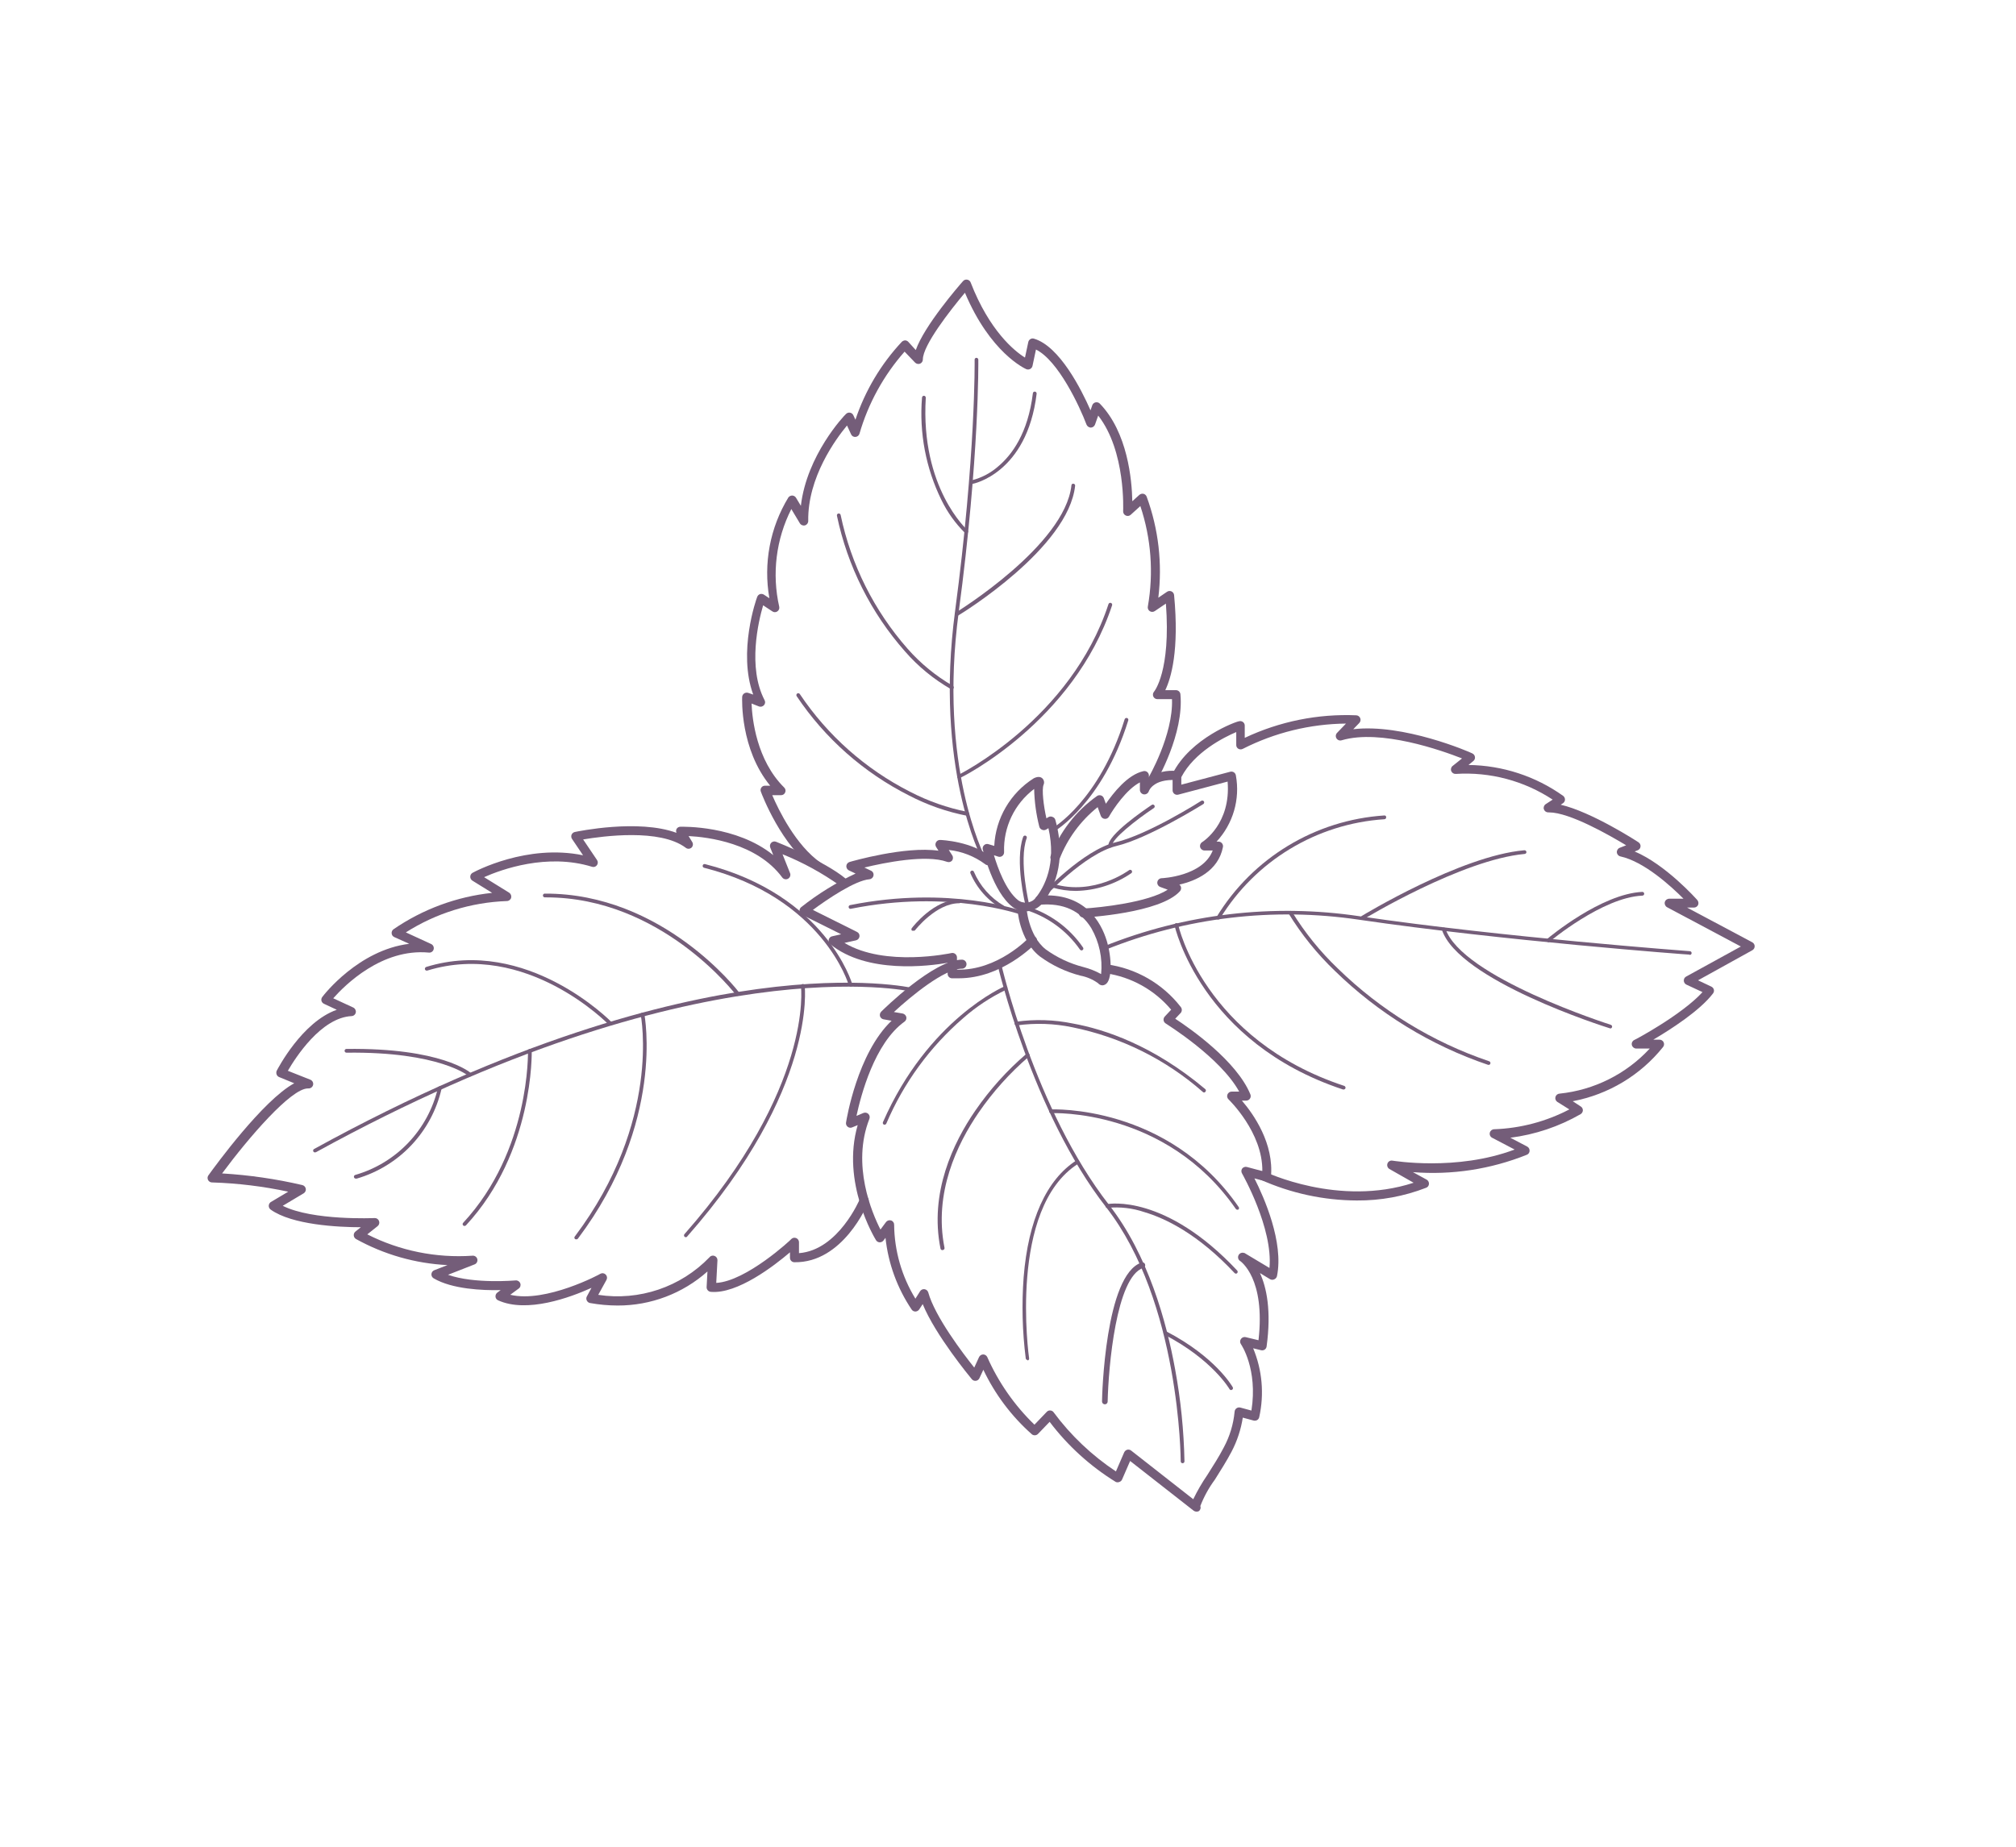
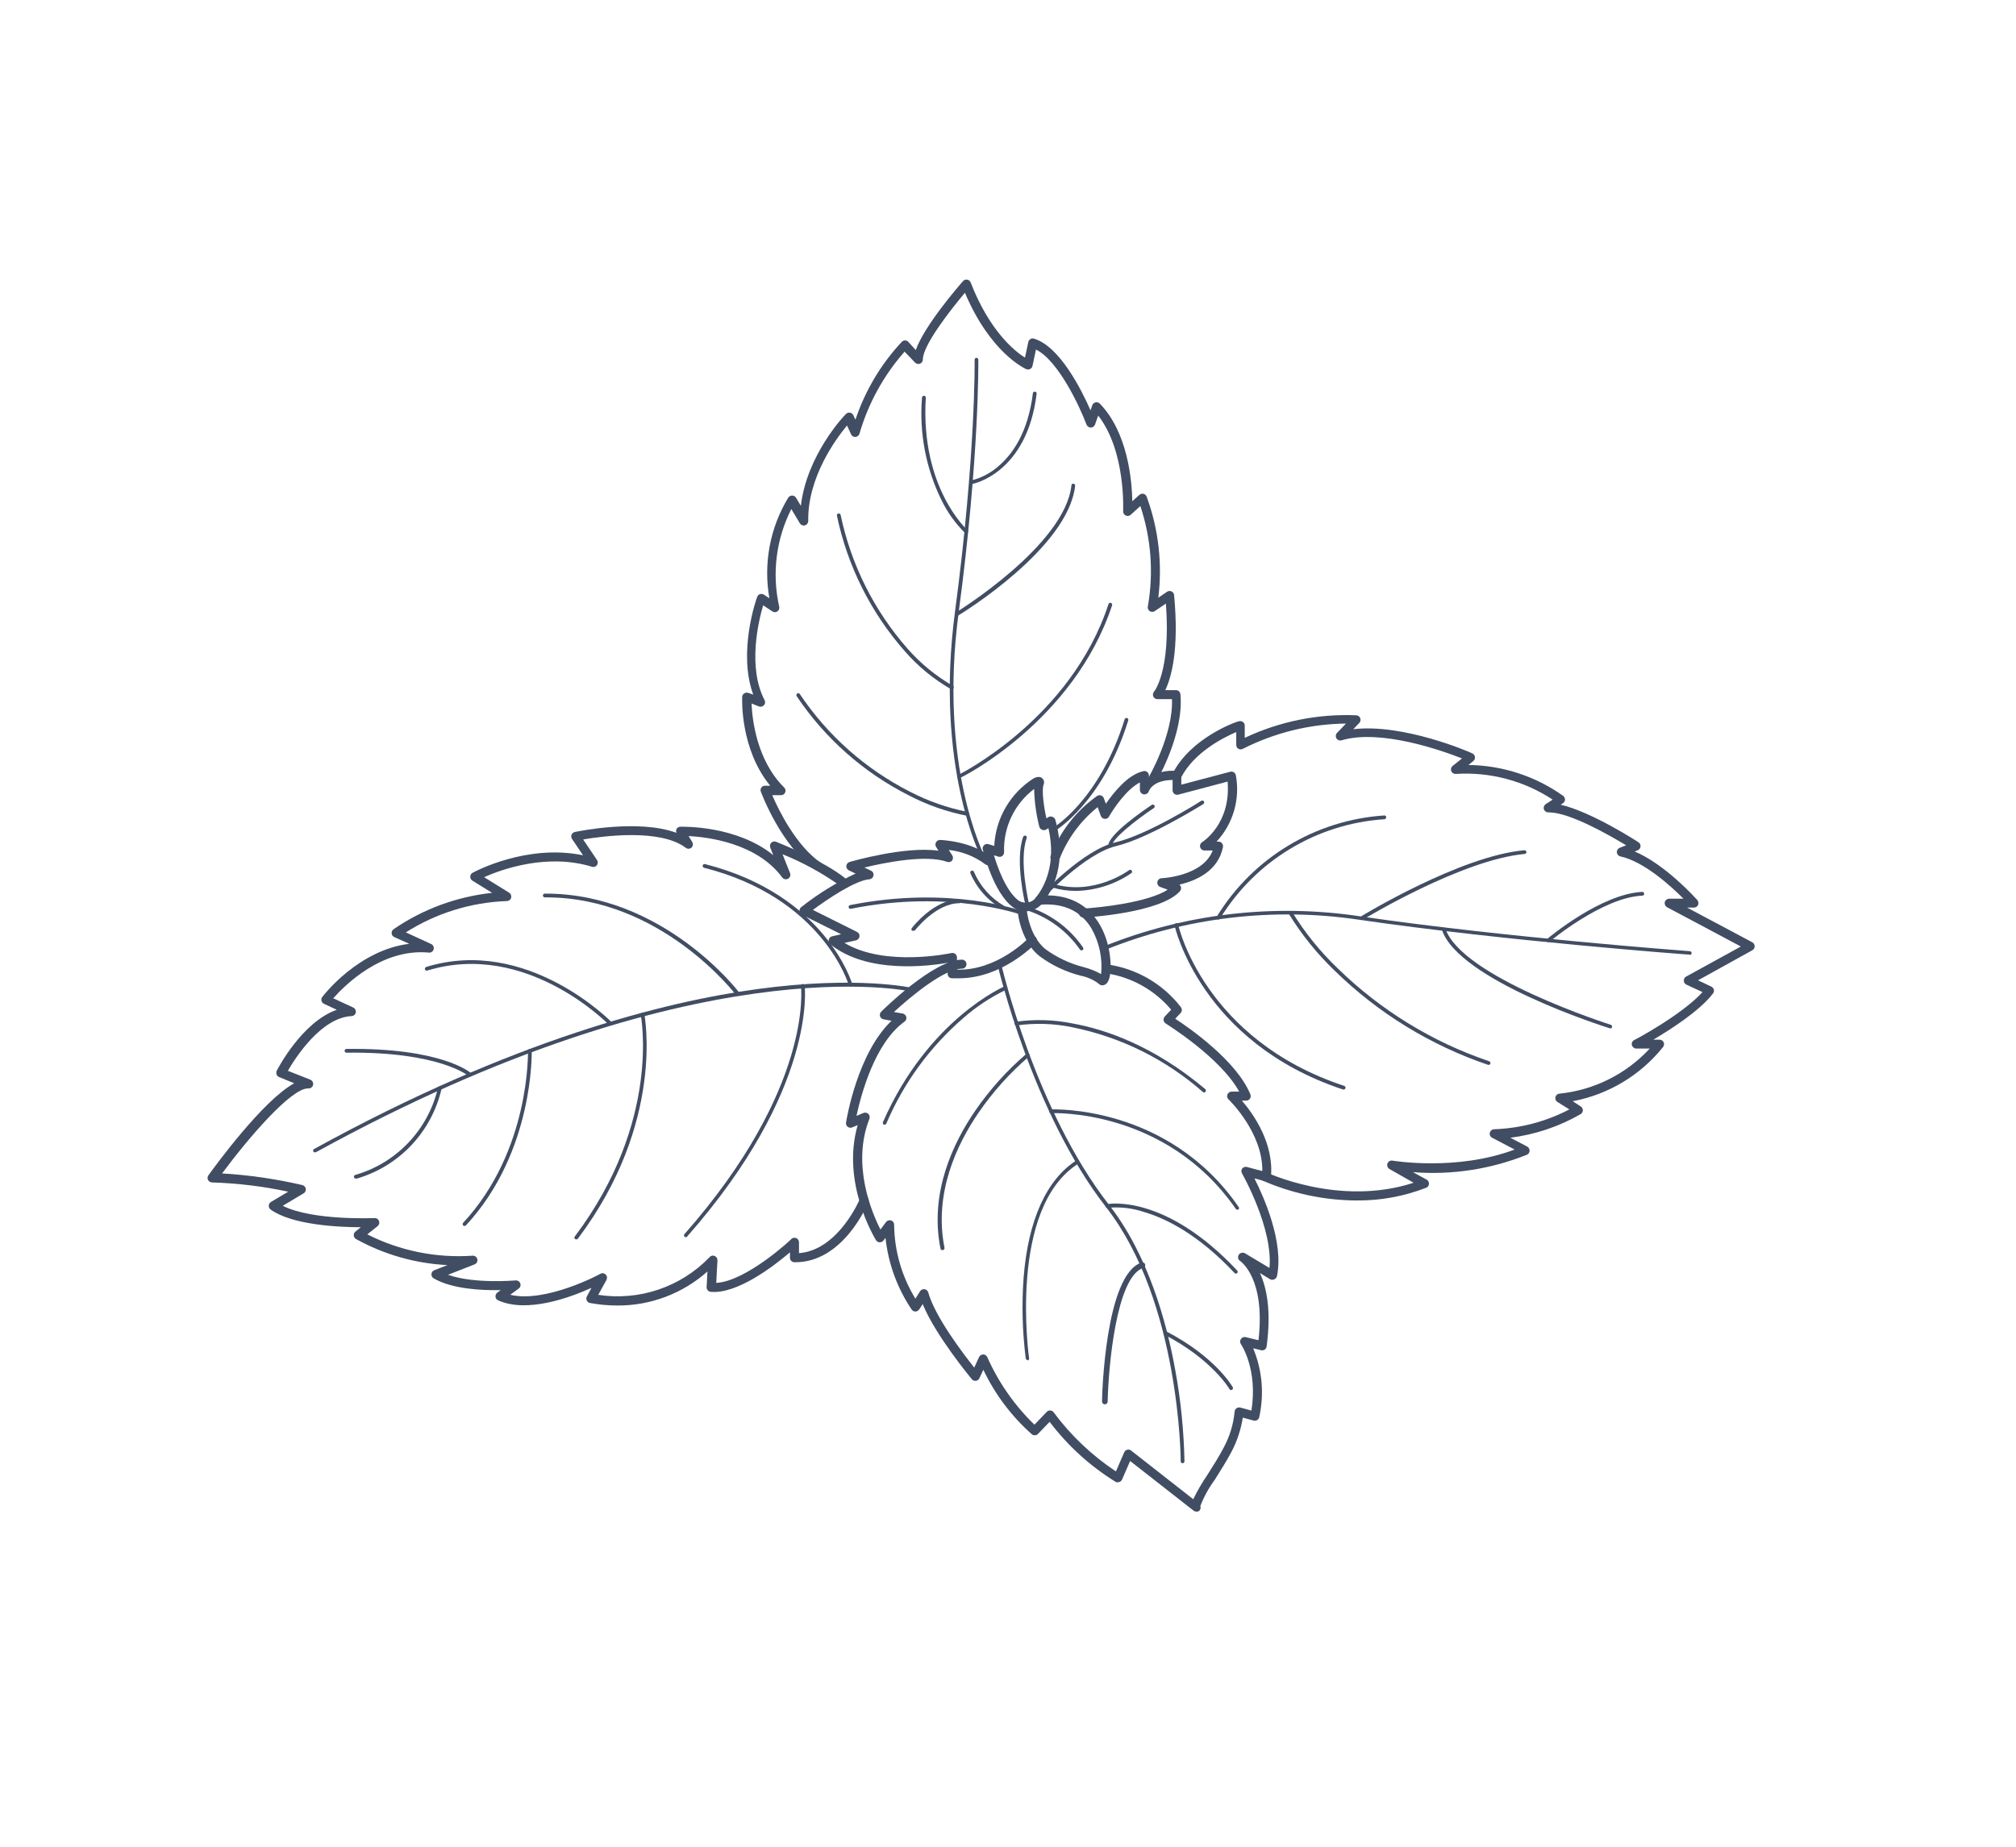
<svg xmlns="http://www.w3.org/2000/svg" id="Camada_1" data-name="Camada 1" viewBox="0 0 268.24 245.71">
  <defs>
-     <style>.cls-1{fill:#745d79;}</style>
+     <style>.cls-1{fill:#414D63;}</style>
  </defs>
  <path class="cls-1" d="M41.93,153.37a.24.24,0,0,1-.12-.46c26.46-14.56,46.69-19.61,59-21.28,13.36-1.81,20.57-.15,20.64-.14a.26.26,0,0,1,.19.31.24.24,0,0,1-.3.18c-.29-.07-28.83-6.4-79.29,21.36A.27.27,0,0,1,41.93,153.37Z" />
  <path class="cls-1" d="M157.35,194.74h0a.25.25,0,0,1-.25-.25c0-.21-.09-21.22-9.93-33.83s-14.42-32.15-14.46-32.35a.25.25,0,1,1,.48-.11c.05.2,4.51,19.52,14.37,32.15,5.21,6.67,7.66,15.6,8.8,21.91a75.76,75.76,0,0,1,1.24,12.23A.25.25,0,0,1,157.35,194.74Z" />
  <path class="cls-1" d="M224.8,127.05h0c-.25,0-24.91-1.85-44-4.65a64.76,64.76,0,0,0-33.7,4,.25.25,0,0,1-.21-.46,65.29,65.29,0,0,1,34-4c19,2.8,43.7,4.63,43.94,4.65a.25.25,0,0,1,0,.5Z" />
  <path class="cls-1" d="M130.82,114.34a.25.25,0,0,1-.22-.13c-.07-.12-6.28-12.15-3.52-32.89s2.6-33.32,2.6-33.45a.24.24,0,0,1,.24-.25h0a.26.26,0,0,1,.25.25c0,.12.16,12.84-2.6,33.52S131,113.85,131,114a.26.26,0,0,1-.1.34A.27.27,0,0,1,130.82,114.34Z" />
  <path class="cls-1" d="M91.25,164.66a.23.23,0,0,1-.17-.07.25.25,0,0,1,0-.35c17.13-19.46,15.51-32.82,15.49-33a.25.25,0,1,1,.5-.06c0,.13,1.68,13.7-15.61,33.35A.25.25,0,0,1,91.25,164.66Z" />
  <path class="cls-1" d="M76.65,164.94a.2.2,0,0,1-.15-.05.24.24,0,0,1,0-.35c11.52-15.32,8.78-29.33,8.75-29.47a.25.25,0,0,1,.49-.1c0,.14,2.82,14.36-8.84,29.87A.25.25,0,0,1,76.65,164.94Z" />
  <path class="cls-1" d="M61.8,163.16a.21.21,0,0,1-.17-.07.24.24,0,0,1,0-.35c8.93-9.62,8.62-22.75,8.62-22.88a.25.25,0,0,1,.24-.26.26.26,0,0,1,.26.24c0,.14.31,13.47-8.75,23.24A.27.27,0,0,1,61.8,163.16Z" />
  <path class="cls-1" d="M47.35,156.86a.25.25,0,0,1-.08-.49,15.78,15.78,0,0,0,11-11.59.26.26,0,0,1,.28-.21.26.26,0,0,1,.21.29,16.24,16.24,0,0,1-11.3,12Z" />
  <path class="cls-1" d="M62.54,143.28a.27.27,0,0,1-.17-.06s-3.84-3.28-16.27-3.12h0a.25.25,0,1,1,0-.5c12.64-.16,16.45,3.11,16.6,3.25a.24.24,0,0,1,0,.35A.24.24,0,0,1,62.54,143.28Z" />
  <path class="cls-1" d="M81.21,136.47a.24.24,0,0,1-.18-.07c-.11-.12-11-11.27-24.17-7.23a.26.26,0,0,1-.32-.16.27.27,0,0,1,.17-.32c13.42-4.13,24.57,7.25,24.68,7.36a.25.25,0,0,1,0,.35A.23.23,0,0,1,81.21,136.47Z" />
  <path class="cls-1" d="M98.14,132.53a.23.23,0,0,1-.2-.1c-.1-.13-9.93-13-25.26-13a.6.6,0,0,0-.19,0,.25.25,0,0,1-.25-.25.24.24,0,0,1,.24-.25c15.72-.08,25.76,13,25.86,13.15a.25.25,0,0,1,0,.35A.3.3,0,0,1,98.14,132.53Z" />
  <path class="cls-1" d="M113.16,131.28a.25.25,0,0,1-.24-.18c0-.12-3.46-11.61-19.24-15.61a.25.25,0,0,1-.18-.31.25.25,0,0,1,.3-.18c16.08,4.08,19.57,15.84,19.6,16a.25.25,0,0,1-.17.31Z" />
  <path class="cls-1" d="M128.72,108.58h0a28.54,28.54,0,0,1-7.77-2.71A39.31,39.31,0,0,1,106,92.65a.26.26,0,0,1,.07-.35.25.25,0,0,1,.35.07,38.82,38.82,0,0,0,14.66,13,28.69,28.69,0,0,0,7.64,2.68.25.25,0,0,1,.22.28A.26.26,0,0,1,128.72,108.58Z" />
  <path class="cls-1" d="M126.62,91.7a.27.27,0,0,1-.12,0,23.82,23.82,0,0,1-6.08-5,39.52,39.52,0,0,1-9.06-18.06.25.25,0,0,1,.19-.3.26.26,0,0,1,.3.19,39.1,39.1,0,0,0,8.92,17.82,24.07,24.07,0,0,0,6,4.92.25.25,0,0,1,.11.33A.24.24,0,0,1,126.62,91.7Z" />
  <path class="cls-1" d="M128.58,71a.27.27,0,0,1-.17-.06,15.93,15.93,0,0,1-3.15-4.4,26.12,26.12,0,0,1-2.58-13.63.26.26,0,0,1,.27-.24.26.26,0,0,1,.23.27c-.72,12,5.5,17.57,5.56,17.63a.24.24,0,0,1,0,.35A.24.24,0,0,1,128.58,71Z" />
  <path class="cls-1" d="M127.6,103.61a.25.25,0,0,1-.11-.47c.15-.07,15-7.45,20-22.74a.25.25,0,0,1,.48.16c-5.12,15.49-20.14,23-20.3,23A.18.18,0,0,1,127.6,103.61Z" />
  <path class="cls-1" d="M127.28,82a.25.25,0,0,1-.13-.46c.14-.09,14.53-8.93,15.41-16.94a.22.22,0,0,1,.27-.22.24.24,0,0,1,.22.28c-.9,8.25-15,16.94-15.64,17.31Z" />
  <path class="cls-1" d="M129.35,64.42a.27.27,0,0,1-.25-.21.26.26,0,0,1,.21-.29A8.5,8.5,0,0,0,132.9,62c1.71-1.46,3.88-4.31,4.53-9.66a.24.24,0,0,1,.28-.22.26.26,0,0,1,.22.28c-1.29,10.6-8.46,12-8.54,12Z" />
  <path class="cls-1" d="M178.78,145h-.08c-18.91-6.25-22.39-21.68-22.42-21.84a.25.25,0,0,1,.49-.1c0,.15,3.46,15.31,22.09,21.46a.26.26,0,0,1,.16.32A.27.27,0,0,1,178.78,145Z" />
  <path class="cls-1" d="M198.1,141.72H198a54,54,0,0,1-20.38-12.5,38.52,38.52,0,0,1-6.15-7.62.26.26,0,0,1,.1-.34.25.25,0,0,1,.34.09,37.67,37.67,0,0,0,6.08,7.53,53.37,53.37,0,0,0,20.17,12.37.25.25,0,0,1-.08.48Z" />
  <path class="cls-1" d="M162.1,122.37l-.12,0a.25.25,0,0,1-.1-.34,28.31,28.31,0,0,1,22.3-13.5.22.22,0,0,1,.26.23.25.25,0,0,1-.23.27,27.78,27.78,0,0,0-21.89,13.24A.25.25,0,0,1,162.1,122.37Z" />
  <path class="cls-1" d="M181.32,122.37a.25.25,0,0,1-.21-.12.26.26,0,0,1,.08-.35c.13-.07,13.15-8,21.63-8.74a.26.26,0,0,1,.28.22.25.25,0,0,1-.23.27c-8.37.77-21.29,8.6-21.42,8.68A.2.2,0,0,1,181.32,122.37Z" />
  <path class="cls-1" d="M206.05,125.4a.25.25,0,0,1-.19-.09.25.25,0,0,1,0-.35c.29-.24,7.19-6,12.66-6.26a.25.25,0,1,1,0,.5c-5.3.23-12.28,6.08-12.35,6.14A.27.27,0,0,1,206.05,125.4Z" />
  <path class="cls-1" d="M214.28,136.86l-.07,0c-.82-.25-20.16-6.4-22.36-13.13a.25.25,0,0,1,.47-.15c2.13,6.48,21.84,12.75,22,12.81a.25.25,0,0,1-.08.49Z" />
  <path class="cls-1" d="M117.71,149.68l-.1,0a.26.26,0,0,1-.13-.33c6-13.7,16.11-18.05,16.21-18.09a.26.26,0,0,1,.33.13.25.25,0,0,1-.14.33,24.86,24.86,0,0,0-5.73,3.79,38.44,38.44,0,0,0-10.21,14A.25.25,0,0,1,117.71,149.68Z" />
  <path class="cls-1" d="M125.39,166.38a.26.26,0,0,1-.25-.2c-1.5-7.44,1.69-14.1,4.63-18.37a39.33,39.33,0,0,1,6.8-7.56.25.25,0,0,1,.35,0,.24.24,0,0,1,0,.35,39,39,0,0,0-6.7,7.46c-2.88,4.2-6,10.72-4.55,18a.25.25,0,0,1-.19.3Z" />
  <path class="cls-1" d="M136.73,181a.25.25,0,0,1-.25-.21A54.17,54.17,0,0,1,136.2,170c.61-7.64,3.05-13,7-15.55a.25.25,0,0,1,.35.07.26.26,0,0,1-.08.35c-9.36,5.92-6.57,25.72-6.54,25.92a.25.25,0,0,1-.21.28Z" />
  <path class="cls-1" d="M147,186.9h0a.38.38,0,0,1-.37-.38c0-.69.41-16.9,5.26-18.49a.36.36,0,0,1,.47.24.37.37,0,0,1-.24.47c-3.61,1.18-4.64,13.24-4.74,17.79A.37.37,0,0,1,147,186.9Z" />
  <path class="cls-1" d="M164.46,169.51a.27.27,0,0,1-.19-.08c-4.87-5.2-9.2-7.28-12-8.11a11.67,11.67,0,0,0-4.89-.57.24.24,0,0,1-.29-.2.25.25,0,0,1,.2-.29c.31-.06,7.79-1.34,17.32,8.83a.25.25,0,0,1,0,.35A.23.23,0,0,1,164.46,169.51Z" />
  <path class="cls-1" d="M164.63,161a.23.23,0,0,1-.2-.11c-9.3-13.41-24.42-12.75-24.58-12.74a.25.25,0,0,1-.26-.24.25.25,0,0,1,.23-.26c.15,0,15.56-.69,25,13a.24.24,0,0,1-.07.34A.24.24,0,0,1,164.63,161Z" />
  <path class="cls-1" d="M160.22,145.4a.23.23,0,0,1-.16-.06,37.54,37.54,0,0,0-17.37-8.62,21.57,21.57,0,0,0-7.4-.25.24.24,0,0,1-.29-.2.25.25,0,0,1,.19-.29,22.19,22.19,0,0,1,7.57.24c4.2.76,10.66,2.89,17.62,8.74a.25.25,0,0,1,0,.35A.25.25,0,0,1,160.22,145.4Z" />
  <path class="cls-1" d="M163.8,185a.24.24,0,0,1-.21-.13s-2.27-3.92-8.64-7.23a.25.25,0,0,1,.23-.45c6.51,3.39,8.75,7.27,8.84,7.43a.24.24,0,0,1-.09.34A.28.28,0,0,1,163.8,185Z" />
  <path class="cls-1" d="M140.17,110.68a.25.25,0,0,1-.13-.47c.06,0,6.25-3.68,9.6-14.48a.26.26,0,0,1,.32-.17.25.25,0,0,1,.16.32c-3.42,11-9.77,14.73-9.83,14.76A.28.28,0,0,1,140.17,110.68Z" />
  <path class="cls-1" d="M159.2,201.18a.67.67,0,0,1-.4-.14l-8.43-6.6-1.07,2.46a.59.59,0,0,1-.36.33.61.61,0,0,1-.48,0,32.26,32.26,0,0,1-8.8-8l-1.55,1.61a.61.61,0,0,1-.8.06,26.85,26.85,0,0,1-6.47-8.6l-.52,1.12a.61.61,0,0,1-.47.35.6.6,0,0,1-.54-.21c-.21-.26-4.84-5.84-6.54-10l-.47.72a.65.65,0,0,1-.49.27.6.6,0,0,1-.5-.25,21.13,21.13,0,0,1-3.49-9.56l-.27.36a.63.63,0,0,1-.51.24.6.6,0,0,1-.48-.28c-.2-.33-4.66-7.68-2.44-15.32l-.73.3a.57.57,0,0,1-.6-.08.58.58,0,0,1-.22-.56c.06-.4,1.51-9.24,6.06-13.55l-1.07-.19a.61.61,0,0,1-.47-.41.63.63,0,0,1,.16-.61c.28-.28,7-6.92,10.75-6.92a.6.6,0,0,1,0,1.2c-2.33,0-6.75,3.63-9.06,5.77l1.17.2a.64.64,0,0,1,.48.46.6.6,0,0,1-.24.62c-4,2.86-5.81,9.85-6.39,12.54l.93-.39a.61.61,0,0,1,.65.13.62.62,0,0,1,.14.65c-2.41,6.13.35,12.54,1.47,14.74l.74-1a.62.62,0,0,1,.68-.21.59.59,0,0,1,.4.59,19.2,19.2,0,0,0,2.83,9.82l.63-1a.6.6,0,0,1,.6-.26.61.61,0,0,1,.48.43c.88,3.2,4.64,8.15,6.12,10l.64-1.4a.63.63,0,0,1,.55-.35h0a.61.61,0,0,1,.54.35,28.72,28.72,0,0,0,6.28,9l1.64-1.71a.55.55,0,0,1,.47-.18.56.56,0,0,1,.44.24,33.13,33.13,0,0,0,8.29,7.87l1.1-2.54a.65.65,0,0,1,.41-.35.62.62,0,0,1,.51.11l8.27,6.48a25,25,0,0,1,1.88-3.24c.74-1.16,1.57-2.47,2.18-3.65a12.48,12.48,0,0,0,1.44-4.75.61.61,0,0,1,.76-.56l1.48.4c.87-5.53-1.37-8.81-1.4-8.84a.6.6,0,0,1,0-.68.59.59,0,0,1,.64-.25l1.7.41c.94-8.21-2.32-10.48-2.54-10.62h0a.6.6,0,0,1,.6-1l.06,0,3.34,2c.49-5.29-3.6-12.48-3.64-12.56a.61.61,0,0,1,0-.66.61.61,0,0,1,.63-.22l2.06.55c.07-5.15-4.45-9.5-4.5-9.55a.59.59,0,0,1-.14-.65.6.6,0,0,1,.56-.38h1c-2.52-4.58-9.7-9-9.78-9.07a.61.61,0,0,1-.28-.43.62.62,0,0,1,.16-.49l.85-.91a14,14,0,0,0-8.69-4.85.59.59,0,0,1-.56-.63.58.58,0,0,1,.64-.56,15,15,0,0,1,9.88,5.67.62.62,0,0,1,0,.8l-.73.77c2,1.31,8.18,5.63,10,10.07a.6.6,0,0,1-.55.83h-.58c1.54,1.79,4.31,5.71,3.86,10.21a.59.59,0,0,1-.25.43.64.64,0,0,1-.5.09l-1.44-.38c1.29,2.55,3.92,8.51,3,13a.61.61,0,0,1-.35.43.6.6,0,0,1-.55,0l-1.37-.83c.88,1.89,1.54,5,.89,9.76a.59.59,0,0,1-.73.51l-1.06-.26a15.24,15.24,0,0,1,.81,9.15.6.6,0,0,1-.27.4.66.66,0,0,1-.48.07l-1.44-.39a14.54,14.54,0,0,1-1.49,4.52c-.64,1.23-1.49,2.56-2.23,3.74a15.07,15.07,0,0,0-1.93,3.51.57.57,0,0,1-.21.68A.54.54,0,0,1,159.2,201.18Z" />
  <path class="cls-1" d="M82.17,173.75a20.79,20.79,0,0,1-3.65-.33.59.59,0,0,1-.44-.33.57.57,0,0,1,0-.54l.62-1.15c-2.85,1.29-8.59,3.4-12.42,1.66a.57.57,0,0,1-.35-.48.62.62,0,0,1,.24-.55l.45-.33c-2.41.05-6.46-.12-8.92-1.57a.6.6,0,0,1,.09-1.08l1.75-.68a27.94,27.94,0,0,1-12.17-3.47.6.6,0,0,1-.3-.48.59.59,0,0,1,.22-.51l.72-.58c-3,0-9.16-.31-12-2.35a.61.61,0,0,1-.25-.51A.63.63,0,0,1,36,160l2.35-1.4a56.82,56.82,0,0,0-10.1-1.23.6.6,0,0,1-.48-1c.82-1.14,7.21-9.93,11.38-12.2l-2-.82a.6.6,0,0,1-.34-.34.69.69,0,0,1,0-.49c.15-.29,3.37-6.5,8-8.13l-1.71-.8a.61.61,0,0,1-.33-.4.6.6,0,0,1,.11-.5c.21-.29,4.83-6.25,11.57-7.08l-2-.9a.59.59,0,0,1-.34-.49.6.6,0,0,1,.24-.54,28.51,28.51,0,0,1,13.13-4.85l-2.63-1.63a.61.61,0,0,1-.28-.53.6.6,0,0,1,.31-.51c.31-.17,7.22-3.88,14.7-2.33l-1.47-2.18a.61.61,0,0,1-.06-.56.62.62,0,0,1,.43-.36c.39-.08,8.45-1.76,13.53.11a.62.62,0,0,1,0-.5.59.59,0,0,1,.51-.31c.34,0,7.45-.2,12.37,3.78l-.4-1a.6.6,0,0,1,.13-.65.59.59,0,0,1,.64-.13c.26.1,6.39,2.54,9.24,4.89a.6.6,0,1,1-.77.93,37.12,37.12,0,0,0-7.61-4.16l1,2.51a.6.6,0,0,1-.27.75.6.6,0,0,1-.77-.17c-3.39-4.59-9.91-5.38-12.46-5.51l.49.8a.6.6,0,0,1-.11.75.6.6,0,0,1-.77,0c-3.43-2.57-11-1.54-13.64-1.1l1.84,2.73a.59.59,0,0,1,0,.69.57.57,0,0,1-.65.22c-6-1.85-12.07.36-14.37,1.38l3.34,2.07a.63.63,0,0,1,.26.68.6.6,0,0,1-.58.43h0A26.86,26.86,0,0,0,54,124.09l3.37,1.55a.61.61,0,0,1,.33.7.59.59,0,0,1-.64.44c-6.26-.59-11.2,4.36-12.72,6.08L47,134.09a.61.61,0,0,1,.34.66.59.59,0,0,1-.56.48c-4.06.21-7.45,5.51-8.48,7.28l3,1.19a.61.61,0,0,1,.36.69.62.62,0,0,1-.63.47h-.07c-2.25,0-7.89,6.56-11.41,11.31a63.45,63.45,0,0,1,10.68,1.55.62.62,0,0,1,.46.5.6.6,0,0,1-.29.6l-2.78,1.66c4,2,12.14,1.63,12.23,1.63a.59.59,0,0,1,.58.39.6.6,0,0,1-.18.68l-1.38,1.1a26.89,26.89,0,0,0,14,2.84.6.6,0,0,1,.29,1.15l-3.55,1.39c3.51,1.24,8.92.75,9,.75a.59.59,0,0,1,.61.38.59.59,0,0,1-.2.7l-1.13.83c4.72,1.13,12-2.76,12-2.8a.6.6,0,0,1,.81.81l-1.1,2a17,17,0,0,0,14.8-5,.58.58,0,0,1,.68-.18.6.6,0,0,1,.38.59l-.16,3c4-.22,10-5.79,10-5.85a.59.59,0,0,1,.65-.11.6.6,0,0,1,.36.55v1.45c5.25-.4,8.09-7.18,8.12-7.25a.6.6,0,1,1,1.11.46c-.13.33-3.38,8.1-9.84,8a.59.59,0,0,1-.59-.6v-.72c-2.1,1.79-7,5.58-10.54,5.26a.61.61,0,0,1-.55-.63l.11-2.08A17.89,17.89,0,0,1,82.17,173.75Z" />
  <path class="cls-1" d="M108.83,115.84a.58.58,0,0,1-.33-.1c-4.52-3.07-7.15-10.07-7.26-10.37a.58.58,0,0,1,.58-.8l.66,0c-4-4.87-3.74-11.51-3.73-11.81a.6.6,0,0,1,.26-.47.62.62,0,0,1,.53-.08l.68.23c-2.07-5.65.41-12.73.53-13a.62.62,0,0,1,.37-.37.63.63,0,0,1,.52.07l.73.48A19.36,19.36,0,0,1,104.9,66.2a.65.65,0,0,1,.52-.25.62.62,0,0,1,.49.29l.65,1.08c.78-6.73,5.74-12,6-12.22a.59.59,0,0,1,.53-.18.59.59,0,0,1,.45.34l.28.6A28.31,28.31,0,0,1,120,45.48a.74.74,0,0,1,.43-.18.61.61,0,0,1,.42.19l1,1.1c1.13-3.24,5.7-8.51,6.29-9.18a.59.59,0,0,1,.56-.19.58.58,0,0,1,.45.37c2.49,6.42,5.83,9.14,7.23,10l.44-2.07a.62.62,0,0,1,.28-.39.56.56,0,0,1,.47-.06c3.41,1,6.31,6.76,7.53,9.54l.23-.67a.6.6,0,0,1,.44-.39.61.61,0,0,1,.56.16c3.71,3.82,4.28,10.17,4.33,13l.94-.85a.65.65,0,0,1,.55-.14.61.61,0,0,1,.42.38,28.84,28.84,0,0,1,1.55,13.45l1.16-.79a.6.6,0,0,1,.94.44c.7,7.38-.41,11.06-1.17,12.65h1.42a.6.6,0,0,1,.59.54c.5,5.26-3.1,11.46-3.25,11.72a.6.6,0,1,1-1-.61s3.31-5.68,3.13-10.45H154a.6.6,0,0,1-.55-.36.62.62,0,0,1,.11-.65s2.25-2.67,1.57-11.71l-1.48,1a.6.6,0,0,1-.68,0,.6.6,0,0,1-.24-.63,27.28,27.28,0,0,0-1-13.35l-1.28,1.16a.58.58,0,0,1-.66.1.6.6,0,0,1-.35-.57c0-.09.38-8-3.32-12.73l-.42,1.19a.63.63,0,0,1-.56.41.66.66,0,0,1-.57-.39c-.9-2.4-3.76-8.54-6.73-10l-.46,2.18a.61.61,0,0,1-.83.43c-.2-.09-4.79-2.18-8.16-10.17-2,2.38-5.6,7-5.6,8.88a.6.6,0,0,1-.37.56.62.62,0,0,1-.66-.14l-1.4-1.46a28.51,28.51,0,0,0-6,10.91.6.6,0,0,1-.53.44.58.58,0,0,1-.59-.35l-.54-1.17c-1.49,1.79-5.25,6.91-5.16,12.7a.6.6,0,0,1-.43.59.61.61,0,0,1-.68-.27l-1.14-1.9a19.32,19.32,0,0,0-1.61,13,.59.59,0,0,1-.25.62.57.57,0,0,1-.66,0l-1.23-.81c-.62,2.1-2.09,8.25.19,12.62a.57.57,0,0,1-.07.66.61.61,0,0,1-.65.19L100,93.63c.08,2.05.66,7.54,4.34,11.18a.58.58,0,0,1,.13.66.59.59,0,0,1-.57.36l-1.15,0c.83,1.94,3.14,6.7,6.46,9a.6.6,0,0,1,.16.83A.61.61,0,0,1,108.83,115.84Z" />
  <path class="cls-1" d="M146.69,131.14a.78.78,0,0,1-.59-.29,5.89,5.89,0,0,0-2.33-1,15.82,15.82,0,0,1-5.41-2.56c-2.79-2.19-3-6.37-3-6.55a.61.61,0,0,1,.57-.63.59.59,0,0,1,.63.57s.23,3.82,2.58,5.67a14.82,14.82,0,0,0,5,2.35,10.05,10.05,0,0,1,2.37.94,10.27,10.27,0,0,0-1.3-6.1c-1.42-2.34-3.74-3.39-6.85-3.13a.59.59,0,0,1-.65-.55.61.61,0,0,1,.55-.65c6.09-.52,8.26,3.58,9,6,.69,2.26.75,5.29-.19,5.81A.8.8,0,0,1,146.69,131.14Z" />
  <path class="cls-1" d="M180.53,159.77A31.6,31.6,0,0,1,167.72,157a.61.61,0,0,1-.28-.8.61.61,0,0,1,.81-.28c.1.05,9.88,4.75,19.84,1.49l-3.22-1.83a.61.61,0,0,1-.26-.73.59.59,0,0,1,.67-.38c.08,0,8.51,1.44,16.25-1.48l-3-1.57a.6.6,0,0,1,.28-1.13h0a23.37,23.37,0,0,0,10-2.64l-1.6-1a.6.6,0,0,1,.3-1.1,19,19,0,0,0,12-6h-1.8a.61.61,0,0,1-.58-.46.59.59,0,0,1,.3-.67c.07,0,6.35-3.36,9.1-6.38l-2.15-1a.61.61,0,0,1-.34-.52.59.59,0,0,1,.31-.55l7.28-4-9.82-5.23a.62.62,0,0,1-.3-.68.61.61,0,0,1,.59-.45H224c-1.67-1.68-5.24-4.94-8.39-5.63a.6.6,0,0,1-.09-1.15l.85-.33c-2.22-1.34-7.52-4.38-10.26-4.38H206a.61.61,0,0,1-.58-.42.6.6,0,0,1,.25-.68l.92-.6A21,21,0,0,0,193.71,103a.61.61,0,0,1-.61-.37.59.59,0,0,1,.18-.69l1.25-1c-2.71-1.07-10.83-3.94-16-2.42a.6.6,0,0,1-.61-1l1.17-1.22a31,31,0,0,0-13.72,3.36.62.62,0,0,1-.59,0,.57.57,0,0,1-.29-.5l0-1.73c-1.67.71-5.57,2.67-7.31,6l0,1,6.51-1.72a.6.6,0,0,1,.75.49,10.24,10.24,0,0,1-2.57,8.81h.26a.58.58,0,0,1,.46.22.6.6,0,0,1,.13.5c-.62,3.21-3.62,4.51-5.8,5a.65.65,0,0,1,.22.34.63.63,0,0,1-.14.54c-2.62,2.92-12.41,3.48-12.83,3.51a.65.65,0,0,1-.63-.57.6.6,0,0,1,.57-.63c2.42-.14,8.65-.83,11.26-2.51l-1-.37a.6.6,0,0,1,.19-1.16c.06,0,5.47-.24,6.8-3.69h-1.09a.6.6,0,0,1-.32-1.11c.16-.1,3.85-2.48,3.39-8.06l-6.57,1.74a.6.6,0,0,1-.75-.57l0-1.91A.46.46,0,0,1,156,103c2.4-4.81,8.57-7,8.83-7a.61.61,0,0,1,.54.08.59.59,0,0,1,.25.47l0,1.65a31.63,31.63,0,0,1,14.86-3,.6.6,0,0,1,.51.39.61.61,0,0,1-.13.63l-.8.83c6.64-.78,15.43,3,15.84,3.22a.61.61,0,0,1,.35.47.58.58,0,0,1-.21.54l-.65.53A22.17,22.17,0,0,1,208,105.93a.63.63,0,0,1,.23.5.59.59,0,0,1-.27.47l-.3.2c4.07.94,10.06,4.8,10.35,5a.6.6,0,0,1-.1,1.06l-.41.16c4.13,1.75,8.15,6.26,8.34,6.47a.64.64,0,0,1,.1.65.62.62,0,0,1-.55.35h-.91l8.67,4.62a.6.6,0,0,1,0,1.06l-7.22,4,1.78.84a.63.63,0,0,1,.33.4.6.6,0,0,1-.11.5c-1.74,2.29-5.58,4.76-7.95,6.16h.81a.6.6,0,0,1,.47,1,20.19,20.19,0,0,1-12,7.19l1.07.7a.6.6,0,0,1,.28.52.63.63,0,0,1-.3.5,25.08,25.08,0,0,1-9.35,3.14l2.25,1.18a.61.61,0,0,1,.31.56.57.57,0,0,1-.35.52A33.57,33.57,0,0,1,188,156l1.83,1a.61.61,0,0,1,.3.57.57.57,0,0,1-.38.51A24.89,24.89,0,0,1,180.53,159.77Z" />
  <path class="cls-1" d="M140.36,114.69a.48.48,0,0,1-.2,0,.61.61,0,0,1-.37-.76,17.33,17.33,0,0,1,6.19-8,.6.6,0,0,1,.89.3l.27.74c1-1.43,2.87-3.86,5-4.34a.6.6,0,0,1,.73.59v.26a5.65,5.65,0,0,1,3.73-.86.59.59,0,0,1,.56.63.61.61,0,0,1-.63.57c-3.1-.18-3.66,1.43-3.68,1.5a.62.62,0,0,1-.67.4.61.61,0,0,1-.51-.59v-1c-1.78.92-3.52,3.5-4.11,4.55a.58.58,0,0,1-.57.3.61.61,0,0,1-.52-.39l-.42-1.17a16.52,16.52,0,0,0-5.08,6.92A.61.61,0,0,1,140.36,114.69Z" />
  <path class="cls-1" d="M136.45,121.29a2.81,2.81,0,0,1-1.69-.56c-2.65-2-3.91-7.45-4-7.68a.58.58,0,0,1,.18-.57.57.57,0,0,1,.58-.13l.77.23a11.32,11.32,0,0,1,5.26-9c.49-.24.87-.23,1.13,0a.76.76,0,0,1,.17.87c-.25.66,0,2.78.38,4.46l.3-.18a.58.58,0,0,1,.53,0,.56.56,0,0,1,.36.39c1.61,5.78-.38,9.42-1.7,11.08A3,3,0,0,1,136.45,121.29Zm-4.2-7.47c.48,1.61,1.57,4.7,3.23,6h0a1.7,1.7,0,0,0,2.34-.35c1.12-1.41,2.77-4.44,1.68-9.25l-.33.2a.6.6,0,0,1-.54,0,.59.59,0,0,1-.35-.42,22.29,22.29,0,0,1-.68-5,10.07,10.07,0,0,0-4,8.39.62.62,0,0,1-.23.52.6.6,0,0,1-.55.1Z" />
  <path class="cls-1" d="M127.56,130.2c-.3,0-.61,0-.92,0a.59.59,0,0,1-.55-.57l0-1.49c-2.47.43-10.74,1.51-15.62-2.48a.59.59,0,0,1-.2-.61.58.58,0,0,1,.45-.44l1.2-.27-5.22-2.6a.61.61,0,0,1-.11-1,36.73,36.73,0,0,1,7.25-4.48l-.89-.42a.62.62,0,0,1-.34-.59.6.6,0,0,1,.43-.53c.34-.1,7.38-2.13,11.83-1.5l-.32-.51a.6.6,0,0,1,0-.62.58.58,0,0,1,.55-.3c.17,0,4.29.18,6.75,2.3a.6.6,0,0,1-.79.91,9.88,9.88,0,0,0-4.82-1.88l.45.7a.62.62,0,0,1,0,.7.6.6,0,0,1-.68.18c-2.78-1-8.29.1-11,.76l.88.42a.58.58,0,0,1,.33.65.6.6,0,0,1-.54.49c-1.9.16-5.57,2.63-7.52,4.08l5.87,2.93a.58.58,0,0,1,.33.6.61.61,0,0,1-.47.52l-1.53.34c5.4,3.25,14.14,1.37,14.24,1.35a.58.58,0,0,1,.49.11.6.6,0,0,1,.24.45l0,1.65c5.41.16,9.54-4.22,9.58-4.26a.6.6,0,1,1,.88.81C137.55,125.75,133.35,130.2,127.56,130.2Z" />
  <path class="cls-1" d="M135.92,121.72l-.08,0c-.1,0-9.5-3.4-22.63-.77a.24.24,0,0,1-.29-.19.25.25,0,0,1,.19-.3c13.28-2.66,22.8.76,22.9.79a.26.26,0,0,1,.15.32A.27.27,0,0,1,135.92,121.72Z" />
  <path class="cls-1" d="M121.49,123.86a.3.3,0,0,1-.15,0,.26.26,0,0,1,0-.36c.11-.15,2.93-3.79,6.28-3.79a.26.26,0,0,1,.27.25.27.27,0,0,1-.25.25h0c-3.1,0-5.86,3.56-5.89,3.6A.26.26,0,0,1,121.49,123.86Z" />
  <path class="cls-1" d="M133.51,121l-.11,0a10,10,0,0,1-4.28-4.78.25.25,0,0,1,.13-.33.24.24,0,0,1,.33.13,9.66,9.66,0,0,0,4,4.53.26.26,0,0,1,.11.34A.25.25,0,0,1,133.51,121Z" />
  <path class="cls-1" d="M143.9,126.49a.25.25,0,0,1-.21-.12,13.77,13.77,0,0,0-7.45-5.34.25.25,0,0,1-.19-.3.25.25,0,0,1,.31-.18,14,14,0,0,1,7.75,5.56.24.24,0,0,1-.08.34A.2.2,0,0,1,143.9,126.49Z" />
  <path class="cls-1" d="M136.73,120.82a.26.26,0,0,1-.25-.19c-.06-.25-1.49-6.07-.34-9.26a.26.26,0,0,1,.32-.15.25.25,0,0,1,.15.32c-1.1,3,.34,8.91.36,9a.25.25,0,0,1-.18.3Z" />
  <path class="cls-1" d="M138.61,119.61a.27.27,0,0,1-.17-.06.25.25,0,0,1,0-.36c.23-.24,5.7-6.08,10-7.09s11.33-5.47,11.4-5.52a.26.26,0,0,1,.35.08.27.27,0,0,1-.08.35c-.3.18-7.33,4.57-11.56,5.58s-9.65,6.88-9.71,6.94A.22.22,0,0,1,138.61,119.61Z" />
  <path class="cls-1" d="M143.16,118.57a11,11,0,0,1-3.13-.45.24.24,0,0,1-.17-.31.25.25,0,0,1,.31-.17c5.41,1.62,10-1.79,10.06-1.83a.25.25,0,0,1,.3.4A13.5,13.5,0,0,1,143.16,118.57Z" />
  <path class="cls-1" d="M147.73,112.8a.24.24,0,0,1-.25-.22c-.13-1.45,4.79-4.8,5.77-5.46a.25.25,0,0,1,.28.42c-2.35,1.56-5.63,4.15-5.55,5a.25.25,0,0,1-.23.27Z" />
</svg>
